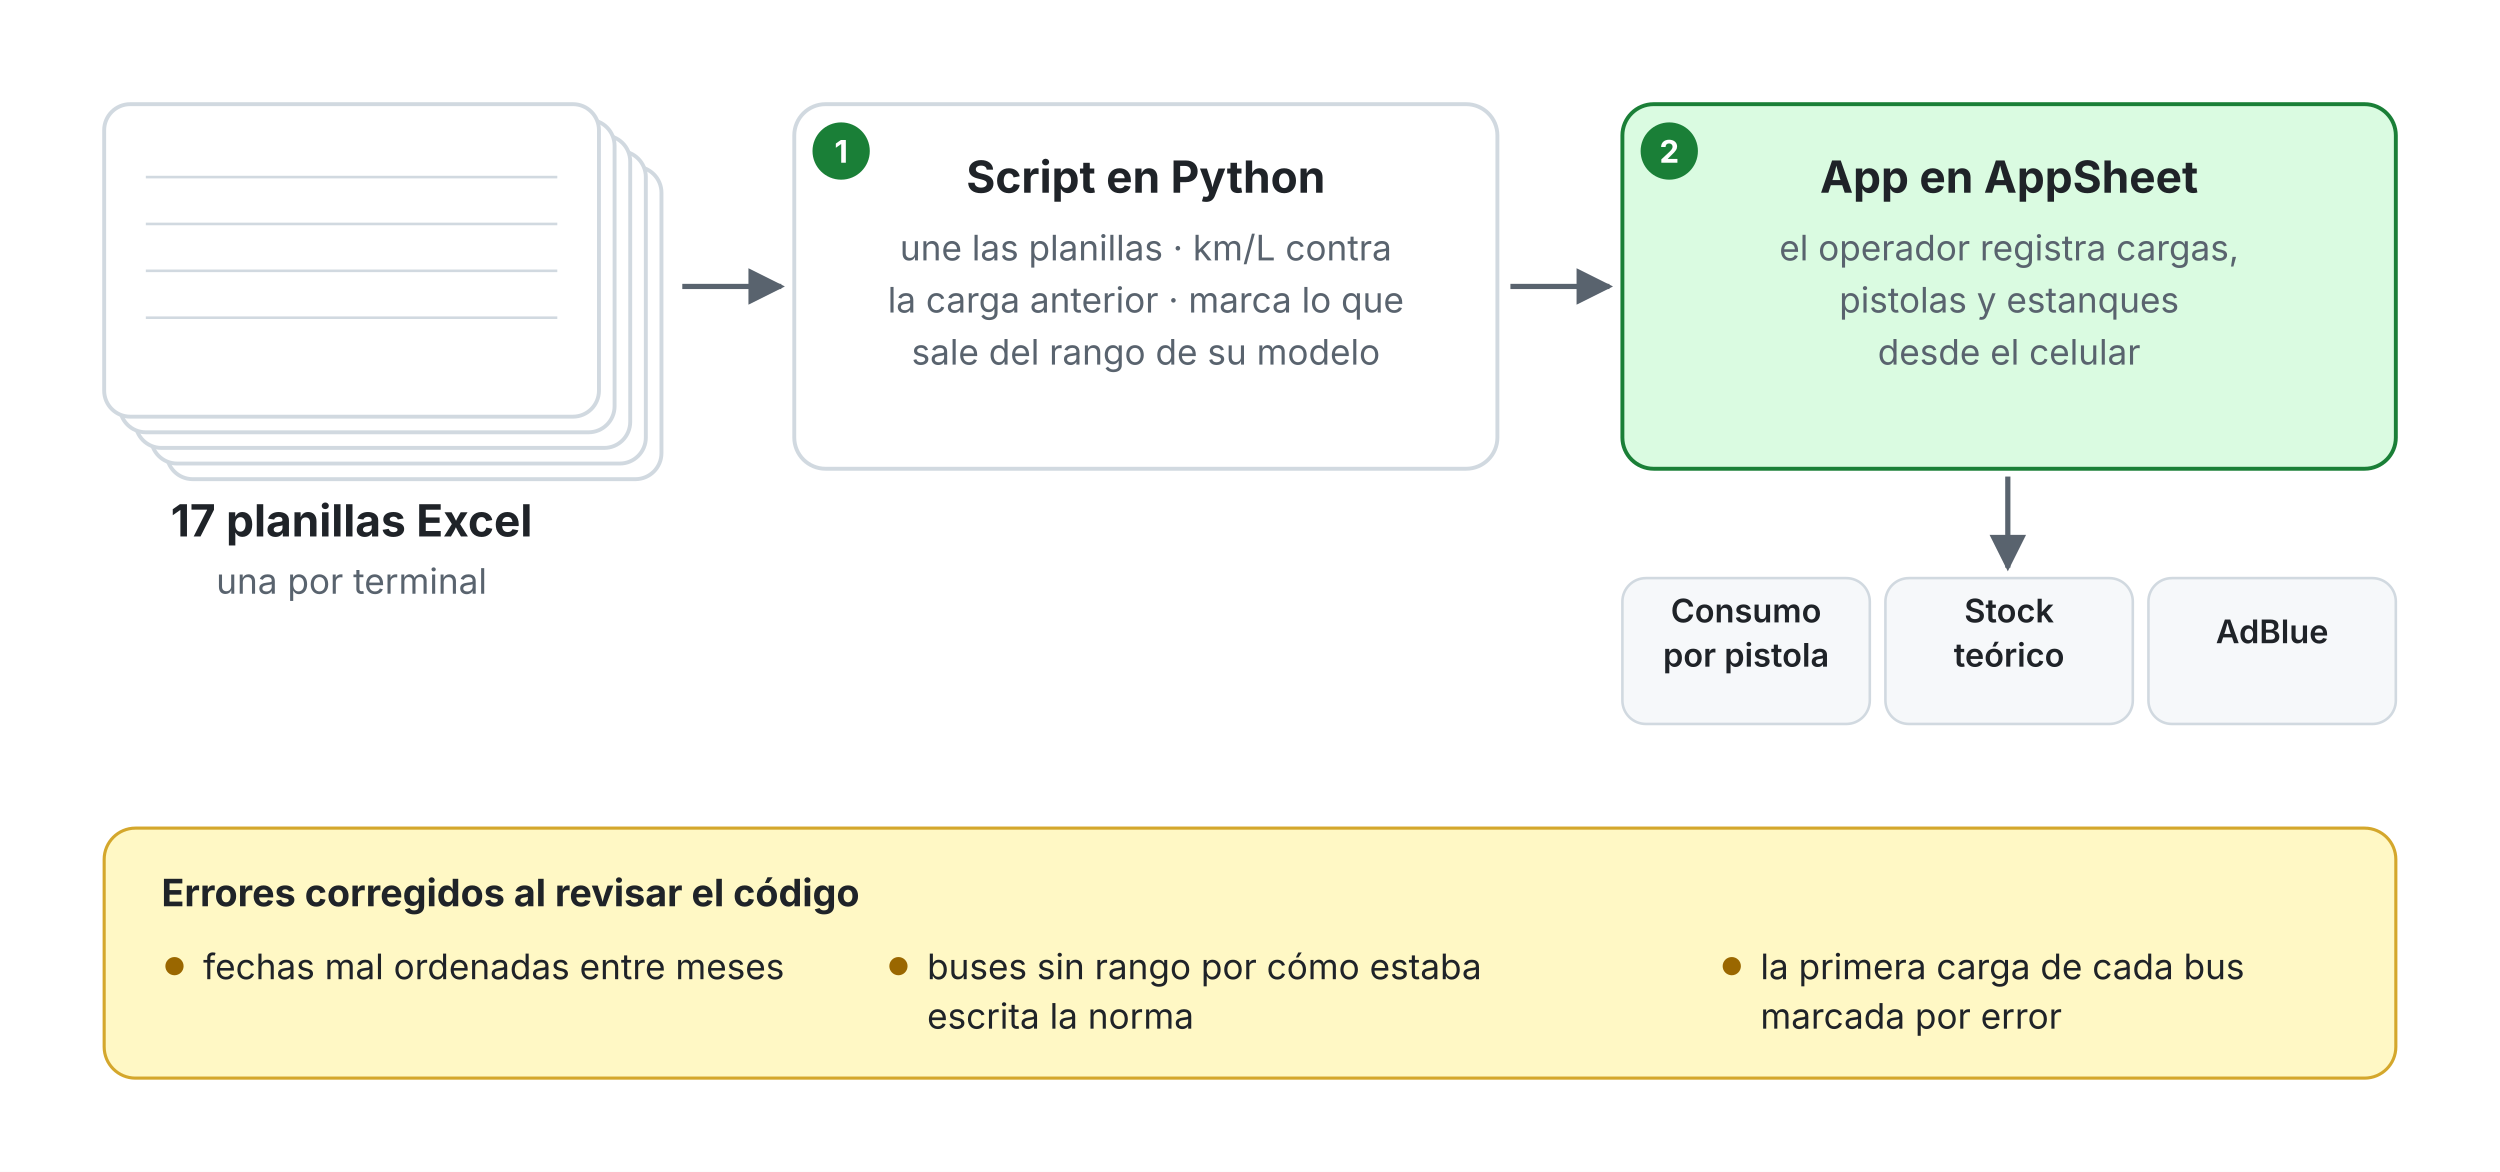
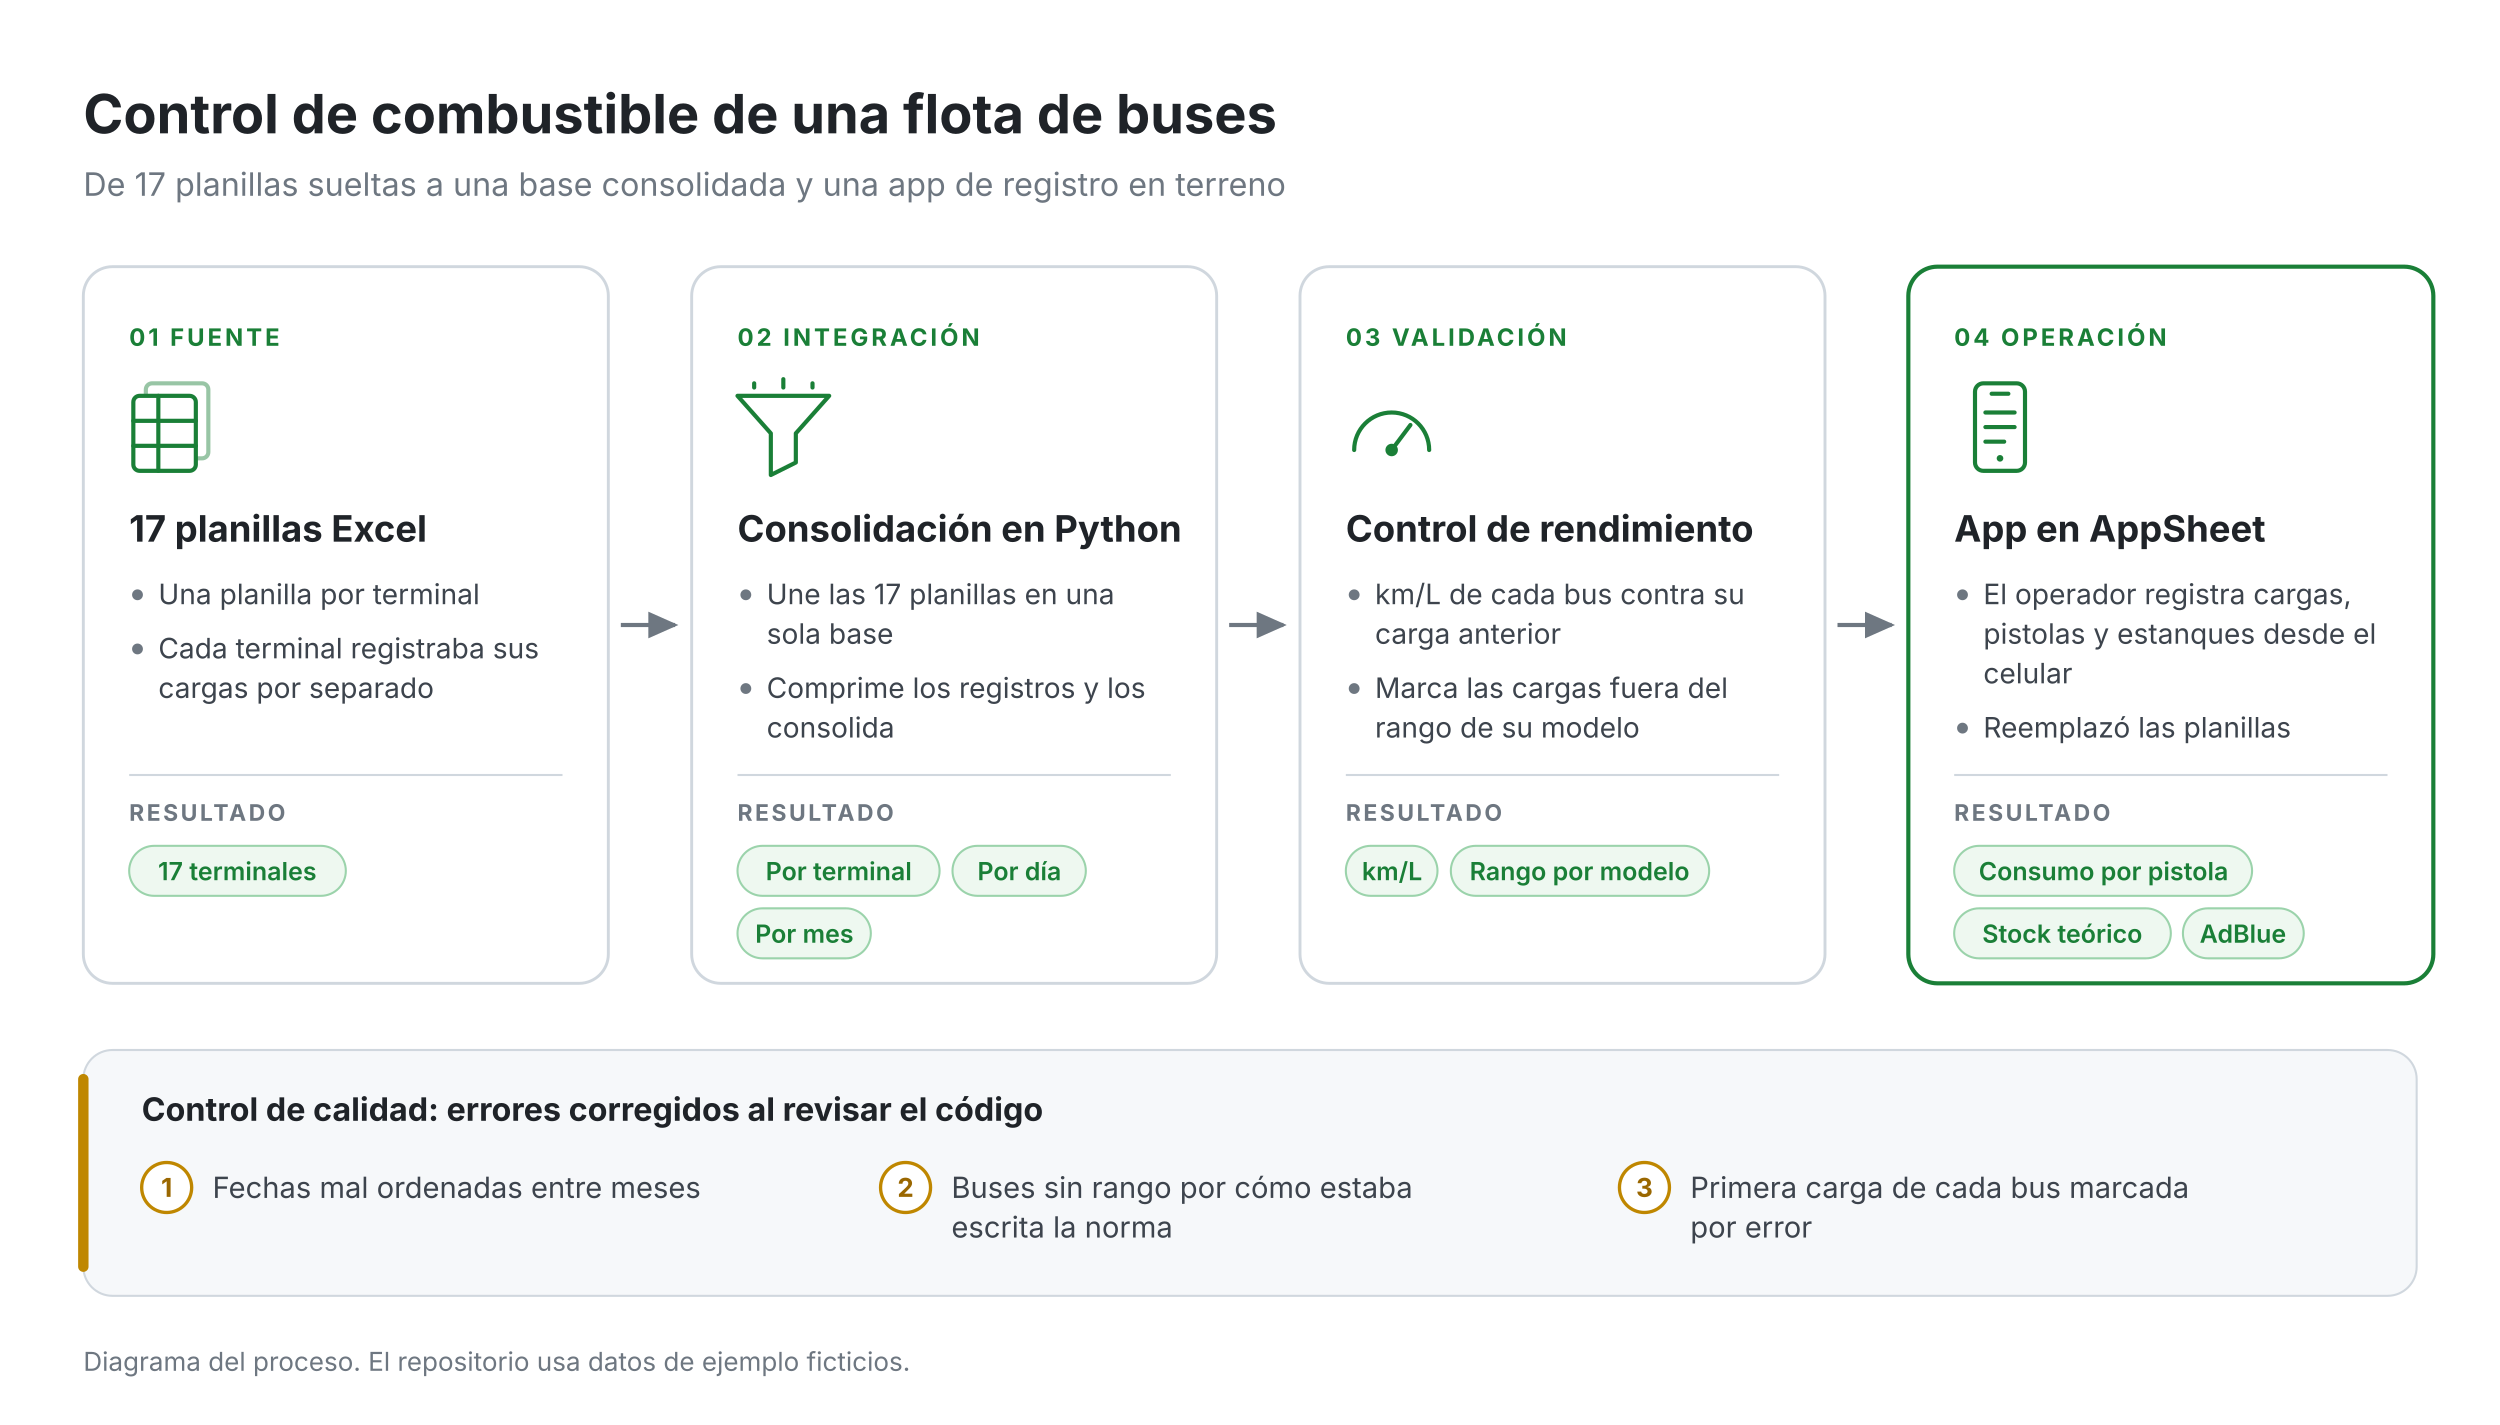
- <svg xmlns="http://www.w3.org/2000/svg" viewBox="0 0 960 450" font-family="Inter,Segoe UI,Arial,sans-serif">
+ <svg xmlns="http://www.w3.org/2000/svg" viewBox="0 0 1200 684" font-family="Inter,Segoe UI,Helvetica,Arial,sans-serif">
  <defs>
-     <marker id="a" viewBox="0 0 10 10" refX="9" refY="5" markerWidth="7" markerHeight="7" orient="auto">
-       <path d="M0 0L10 5L0 10z" fill="#59636E" />
+     <marker id="a" viewBox="0 0 10 10" refX="8" refY="5" markerWidth="8" markerHeight="8" orient="auto">
+       <path d="M0 1L9 5L0 9z" fill="#6E7781" />
    </marker>
  </defs>
-   <rect width="960" height="450" fill="#FFFFFF" />
-   <rect x="64" y="64" width="190" height="120" rx="10" fill="#fff" stroke="#D1D9E0" stroke-width="1.5" />
-   <rect x="58" y="58" width="190" height="120" rx="10" fill="#fff" stroke="#D1D9E0" stroke-width="1.5" />
-   <rect x="52" y="52" width="190" height="120" rx="10" fill="#fff" stroke="#D1D9E0" stroke-width="1.5" />
-   <rect x="46" y="46" width="190" height="120" rx="10" fill="#fff" stroke="#D1D9E0" stroke-width="1.5" />
-   <rect x="40" y="40" width="190" height="120" rx="10" fill="#fff" stroke="#D1D9E0" stroke-width="1.5" />
-   <line x1="56" y1="68" x2="214" y2="68" stroke="#D1D9E0" stroke-width="1" />
-   <line x1="56" y1="86" x2="214" y2="86" stroke="#D1D9E0" stroke-width="1" />
-   <line x1="56" y1="104" x2="214" y2="104" stroke="#D1D9E0" stroke-width="1" />
-   <line x1="56" y1="122" x2="214" y2="122" stroke="#D1D9E0" stroke-width="1" />
-   <text x="135" y="206" text-anchor="middle" font-size="17" font-weight="700" fill="#1F2328">17 planillas Excel</text>
-   <text x="135" y="228" text-anchor="middle" font-size="13.5" fill="#59636E">una por terminal</text>
-   <line x1="262" y1="110" x2="300" y2="110" stroke="#59636E" stroke-width="2" marker-end="url(#a)" />
-   <rect x="305" y="40" width="270" height="140" rx="12" fill="#FFFFFF" stroke="#D1D9E0" stroke-width="1.5" />
-   <text x="440.0" y="74" text-anchor="middle" font-size="17" font-weight="700" fill="#1F2328">Script en Python</text>
-   <text x="440.0" y="100" text-anchor="middle" font-size="13.5" font-weight="400" fill="#59636E">une las planillas · km/L contra</text>
-   <text x="440.0" y="120" text-anchor="middle" font-size="13.5" font-weight="400" fill="#59636E">la carga anterior · marca lo que</text>
-   <text x="440.0" y="140" text-anchor="middle" font-size="13.5" font-weight="400" fill="#59636E">sale del rango de su modelo</text>
-   <circle cx="323" cy="58" r="11" fill="#1A7F37" />
-   <text x="323" y="62.5" text-anchor="middle" font-size="12" font-weight="700" fill="#fff">1</text>
-   <line x1="580" y1="110" x2="618" y2="110" stroke="#59636E" stroke-width="2" marker-end="url(#a)" />
-   <rect x="623" y="40" width="297" height="140" rx="12" fill="#DAFBE1" stroke="#1A7F37" stroke-width="1.5" />
-   <text x="771.5" y="74" text-anchor="middle" font-size="17" font-weight="700" fill="#1F2328">App en AppSheet</text>
-   <text x="771.5" y="100" text-anchor="middle" font-size="13.5" font-weight="400" fill="#59636E">el operador registra cargas,</text>
-   <text x="771.5" y="120" text-anchor="middle" font-size="13.5" font-weight="400" fill="#59636E">pistolas y estanques</text>
-   <text x="771.5" y="140" text-anchor="middle" font-size="13.5" font-weight="400" fill="#59636E">desde el celular</text>
-   <circle cx="641" cy="58" r="11" fill="#1A7F37" />
-   <text x="641" y="62.5" text-anchor="middle" font-size="12" font-weight="700" fill="#fff">2</text>
-   <rect x="623" y="222" width="95" height="56" rx="9" fill="#F6F8FA" stroke="#D1D9E0" />
-   <text x="670.5" y="239" text-anchor="middle" font-size="12.5" font-weight="600" fill="#1F2328">Consumo</text>
-   <text x="670.5" y="256" text-anchor="middle" font-size="12.5" font-weight="600" fill="#1F2328">por pistola</text>
-   <rect x="724" y="222" width="95" height="56" rx="9" fill="#F6F8FA" stroke="#D1D9E0" />
-   <text x="771.5" y="239" text-anchor="middle" font-size="12.5" font-weight="600" fill="#1F2328">Stock</text>
-   <text x="771.5" y="256" text-anchor="middle" font-size="12.5" font-weight="600" fill="#1F2328">teórico</text>
-   <rect x="825" y="222" width="95" height="56" rx="9" fill="#F6F8FA" stroke="#D1D9E0" />
-   <text x="872.5" y="247" text-anchor="middle" font-size="12.5" font-weight="600" fill="#1F2328">AdBlue</text>
-   <line x1="771" y1="183" x2="771" y2="218" stroke="#59636E" stroke-width="2" marker-end="url(#a)" />
-   <rect x="40" y="318" width="880" height="96" rx="12" fill="#FFF8C5" stroke="#D4A72C" stroke-width="1.2" />
-   <text x="62" y="348" font-size="14.5" font-weight="700" fill="#1F2328">Errores corregidos al revisar el código</text>
-   <text x="78" y="376" font-size="13.5" fill="#1F2328">fechas mal ordenadas entre meses</text>
-   <circle cx="67" cy="371" r="3.5" fill="#9A6700" />
-   <text x="356" y="376" font-size="13.5" fill="#1F2328">buses sin rango por cómo estaba</text>
-   <text x="356" y="395" font-size="13.5" fill="#1F2328">escrita la norma</text>
-   <circle cx="345" cy="371" r="3.5" fill="#9A6700" />
-   <text x="676" y="376" font-size="13.5" fill="#1F2328">la primera carga de cada bus</text>
-   <text x="676" y="395" font-size="13.5" fill="#1F2328">marcada por error</text>
-   <circle cx="665" cy="371" r="3.5" fill="#9A6700" />
+   <rect width="1200" height="684" fill="#FFFFFF" />
+   <text x="40" y="64" font-size="26" font-weight="700" fill="#1F2328" text-anchor="start">Control de combustible de una flota de buses</text>
+   <text x="40" y="94" font-size="15.5" font-weight="400" fill="#6E7781" text-anchor="start">De 17 planillas sueltas a una base consolidada y una app de registro en terreno</text>
+   <rect x="40" y="128" width="252" height="344" rx="14" fill="#fff" stroke="#D0D7DE" stroke-width="1.4" />
+   <text x="62" y="166" font-size="11.5" font-weight="700" fill="#1A7F37" text-anchor="start" letter-spacing="1.4">01  FUENTE</text>
+   <rect x="70" y="184" width="30" height="36" rx="3" fill="none" stroke="#1A7F37" stroke-width="2" stroke-linecap="round" stroke-linejoin="round" opacity=".45" />
+   <rect x="64" y="190" width="30" height="36" rx="3" fill="#fff" stroke="#1A7F37" stroke-width="2" />
+   <path d="M64 202h30M64 214h30M76 190v36" fill="none" stroke="#1A7F37" stroke-width="2" stroke-linecap="round" stroke-linejoin="round" />
+   <text x="62" y="260" font-size="17.5" font-weight="700" fill="#1F2328" text-anchor="start">17 planillas Excel</text>
+   <circle cx="66" cy="285.5" r="2.6" fill="#6E7781" />
+   <text x="76" y="290" font-size="13.5" font-weight="400" fill="#3D444D" text-anchor="start">Una planilla por terminal</text>
+   <circle cx="66" cy="311.5" r="2.6" fill="#6E7781" />
+   <text x="76" y="316" font-size="13.5" font-weight="400" fill="#3D444D" text-anchor="start">Cada terminal registraba sus</text>
+   <text x="76" y="335" font-size="13.5" font-weight="400" fill="#3D444D" text-anchor="start">cargas por separado</text>
+   <line x1="62" y1="372" x2="270" y2="372" stroke="#D0D7DE" />
+   <text x="62" y="394" font-size="11" font-weight="700" fill="#6E7781" text-anchor="start" letter-spacing="1.2">RESULTADO</text>
+   <rect x="62" y="406" width="104" height="24" rx="12" fill="#EEF8F0" stroke="#9BD3AB" />
+   <text x="113.9" y="422.5" font-size="12" font-weight="600" fill="#1A7F37" text-anchor="middle">17 terminales</text>
+   <line x1="298" y1="300.0" x2="324" y2="300.0" stroke="#6E7781" stroke-width="2" marker-end="url(#a)" />
+   <rect x="332" y="128" width="252" height="344" rx="14" fill="#fff" stroke="#D0D7DE" stroke-width="1.4" />
+   <text x="354" y="166" font-size="11.5" font-weight="700" fill="#1A7F37" text-anchor="start" letter-spacing="1.4">02  INTEGRACIÓN</text>
+   <path d="M354 190h44l-16 18v14l-12 6v-20z" fill="none" stroke="#1A7F37" stroke-width="2" stroke-linecap="round" stroke-linejoin="round" />
+   <path d="M362 184v2M376 182v4M390 184v2" fill="none" stroke="#1A7F37" stroke-width="2" stroke-linecap="round" stroke-linejoin="round" />
+   <text x="354" y="260" font-size="17.5" font-weight="700" fill="#1F2328" text-anchor="start">Consolidación en Python</text>
+   <circle cx="358" cy="285.5" r="2.6" fill="#6E7781" />
+   <text x="368" y="290" font-size="13.5" font-weight="400" fill="#3D444D" text-anchor="start">Une las 17 planillas en una</text>
+   <text x="368" y="309" font-size="13.5" font-weight="400" fill="#3D444D" text-anchor="start">sola base</text>
+   <circle cx="358" cy="330.5" r="2.6" fill="#6E7781" />
+   <text x="368" y="335" font-size="13.5" font-weight="400" fill="#3D444D" text-anchor="start">Comprime los registros y los</text>
+   <text x="368" y="354" font-size="13.5" font-weight="400" fill="#3D444D" text-anchor="start">consolida</text>
+   <line x1="354" y1="372" x2="562" y2="372" stroke="#D0D7DE" />
+   <text x="354" y="394" font-size="11" font-weight="700" fill="#6E7781" text-anchor="start" letter-spacing="1.2">RESULTADO</text>
+   <rect x="354" y="406" width="97" height="24" rx="12" fill="#EEF8F0" stroke="#9BD3AB" />
+   <text x="402.6" y="422.5" font-size="12" font-weight="600" fill="#1A7F37" text-anchor="middle">Por terminal</text>
+   <rect x="457.2" y="406" width="64" height="24" rx="12" fill="#EEF8F0" stroke="#9BD3AB" />
+   <text x="489.3" y="422.5" font-size="12" font-weight="600" fill="#1A7F37" text-anchor="middle">Por día</text>
+   <rect x="354" y="436" width="64" height="24" rx="12" fill="#EEF8F0" stroke="#9BD3AB" />
+   <text x="386.1" y="452.5" font-size="12" font-weight="600" fill="#1A7F37" text-anchor="middle">Por mes</text>
+   <line x1="590" y1="300.0" x2="616" y2="300.0" stroke="#6E7781" stroke-width="2" marker-end="url(#a)" />
+   <rect x="624" y="128" width="252" height="344" rx="14" fill="#fff" stroke="#D0D7DE" stroke-width="1.4" />
+   <text x="646" y="166" font-size="11.5" font-weight="700" fill="#1A7F37" text-anchor="start" letter-spacing="1.4">03  VALIDACIÓN</text>
+   <path d="M650 216a18 18 0 1 1 36 0" fill="none" stroke="#1A7F37" stroke-width="2" stroke-linecap="round" stroke-linejoin="round" />
+   <path d="M668 216l9-12" fill="none" stroke="#1A7F37" stroke-width="2" stroke-linecap="round" stroke-linejoin="round" />
+   <circle cx="668" cy="216" r="3" fill="#1A7F37" />
+   <text x="646" y="260" font-size="17.5" font-weight="700" fill="#1F2328" text-anchor="start">Control de rendimiento</text>
+   <circle cx="650" cy="285.5" r="2.6" fill="#6E7781" />
+   <text x="660" y="290" font-size="13.5" font-weight="400" fill="#3D444D" text-anchor="start">km/L de cada bus contra su</text>
+   <text x="660" y="309" font-size="13.5" font-weight="400" fill="#3D444D" text-anchor="start">carga anterior</text>
+   <circle cx="650" cy="330.5" r="2.6" fill="#6E7781" />
+   <text x="660" y="335" font-size="13.5" font-weight="400" fill="#3D444D" text-anchor="start">Marca las cargas fuera del</text>
+   <text x="660" y="354" font-size="13.5" font-weight="400" fill="#3D444D" text-anchor="start">rango de su modelo</text>
+   <line x1="646" y1="372" x2="854" y2="372" stroke="#D0D7DE" />
+   <text x="646" y="394" font-size="11" font-weight="700" fill="#6E7781" text-anchor="start" letter-spacing="1.2">RESULTADO</text>
+   <rect x="646" y="406" width="44" height="24" rx="12" fill="#EEF8F0" stroke="#9BD3AB" />
+   <text x="668.2" y="422.5" font-size="12" font-weight="600" fill="#1A7F37" text-anchor="middle">km/L</text>
+   <rect x="696.4" y="406" width="124" height="24" rx="12" fill="#EEF8F0" stroke="#9BD3AB" />
+   <text x="758.2" y="422.5" font-size="12" font-weight="600" fill="#1A7F37" text-anchor="middle">Rango por modelo</text>
+   <line x1="882" y1="300.0" x2="908" y2="300.0" stroke="#6E7781" stroke-width="2" marker-end="url(#a)" />
+   <rect x="916" y="128" width="252" height="344" rx="14" fill="#fff" stroke="#1A7F37" stroke-width="2" />
+   <text x="938" y="166" font-size="11.5" font-weight="700" fill="#1A7F37" text-anchor="start" letter-spacing="1.4">04  OPERACIÓN</text>
+   <rect x="948" y="184" width="24" height="42" rx="4" fill="none" stroke="#1A7F37" stroke-width="2" stroke-linecap="round" stroke-linejoin="round" />
+   <path d="M956 189h8M953 198h14M953 205h14M953 212h9" fill="none" stroke="#1A7F37" stroke-width="2" stroke-linecap="round" stroke-linejoin="round" />
+   <circle cx="960" cy="220" r="1.6" fill="#1A7F37" />
+   <text x="938" y="260" font-size="17.5" font-weight="700" fill="#1F2328" text-anchor="start">App en AppSheet</text>
+   <circle cx="942" cy="285.5" r="2.6" fill="#6E7781" />
+   <text x="952" y="290" font-size="13.5" font-weight="400" fill="#3D444D" text-anchor="start">El operador registra cargas,</text>
+   <text x="952" y="309" font-size="13.5" font-weight="400" fill="#3D444D" text-anchor="start">pistolas y estanques desde el</text>
+   <text x="952" y="328" font-size="13.5" font-weight="400" fill="#3D444D" text-anchor="start">celular</text>
+   <circle cx="942" cy="349.5" r="2.6" fill="#6E7781" />
+   <text x="952" y="354" font-size="13.5" font-weight="400" fill="#3D444D" text-anchor="start">Reemplazó las planillas</text>
+   <line x1="938" y1="372" x2="1146" y2="372" stroke="#D0D7DE" />
+   <text x="938" y="394" font-size="11" font-weight="700" fill="#6E7781" text-anchor="start" letter-spacing="1.2">RESULTADO</text>
+   <rect x="938" y="406" width="143" height="24" rx="12" fill="#EEF8F0" stroke="#9BD3AB" />
+   <text x="1009.7" y="422.5" font-size="12" font-weight="600" fill="#1A7F37" text-anchor="middle">Consumo por pistola</text>
+   <rect x="938" y="436" width="104" height="24" rx="12" fill="#EEF8F0" stroke="#9BD3AB" />
+   <text x="989.9" y="452.5" font-size="12" font-weight="600" fill="#1A7F37" text-anchor="middle">Stock teórico</text>
+   <rect x="1047.8" y="436" width="58" height="24" rx="12" fill="#EEF8F0" stroke="#9BD3AB" />
+   <text x="1076.6" y="452.5" font-size="12" font-weight="600" fill="#1A7F37" text-anchor="middle">AdBlue</text>
+   <rect x="40" y="504" width="1120" height="118" rx="14" fill="#F6F8FA" stroke="#D0D7DE" />
+   <path d="M40 518v90" stroke="#BF8700" stroke-width="5" stroke-linecap="round" />
+   <text x="68" y="538" font-size="15.5" font-weight="700" fill="#1F2328" text-anchor="start">Control de calidad: errores corregidos al revisar el código</text>
+   <circle cx="80.0" cy="570" r="12" fill="#fff" stroke="#BF8700" stroke-width="1.6" />
+   <text x="80.0" y="574.5" font-size="12.5" font-weight="700" fill="#9A6700" text-anchor="middle">1</text>
+   <text x="102.0" y="575" font-size="14" font-weight="400" fill="#3D444D" text-anchor="start">Fechas mal ordenadas entre meses</text>
+   <circle cx="434.667" cy="570" r="12" fill="#fff" stroke="#BF8700" stroke-width="1.6" />
+   <text x="434.667" y="574.5" font-size="12.5" font-weight="700" fill="#9A6700" text-anchor="middle">2</text>
+   <text x="456.667" y="575" font-size="14" font-weight="400" fill="#3D444D" text-anchor="start">Buses sin rango por cómo estaba</text>
+   <text x="456.667" y="594" font-size="14" font-weight="400" fill="#3D444D" text-anchor="start">escrita la norma</text>
+   <circle cx="789.333" cy="570" r="12" fill="#fff" stroke="#BF8700" stroke-width="1.6" />
+   <text x="789.333" y="574.5" font-size="12.5" font-weight="700" fill="#9A6700" text-anchor="middle">3</text>
+   <text x="811.333" y="575" font-size="14" font-weight="400" fill="#3D444D" text-anchor="start">Primera carga de cada bus marcada</text>
+   <text x="811.333" y="594" font-size="14" font-weight="400" fill="#3D444D" text-anchor="start">por error</text>
+   <text x="40" y="658" font-size="12.5" font-weight="400" fill="#6E7781" text-anchor="start">Diagrama del proceso. El repositorio usa datos de ejemplo ficticios.</text>
</svg>
